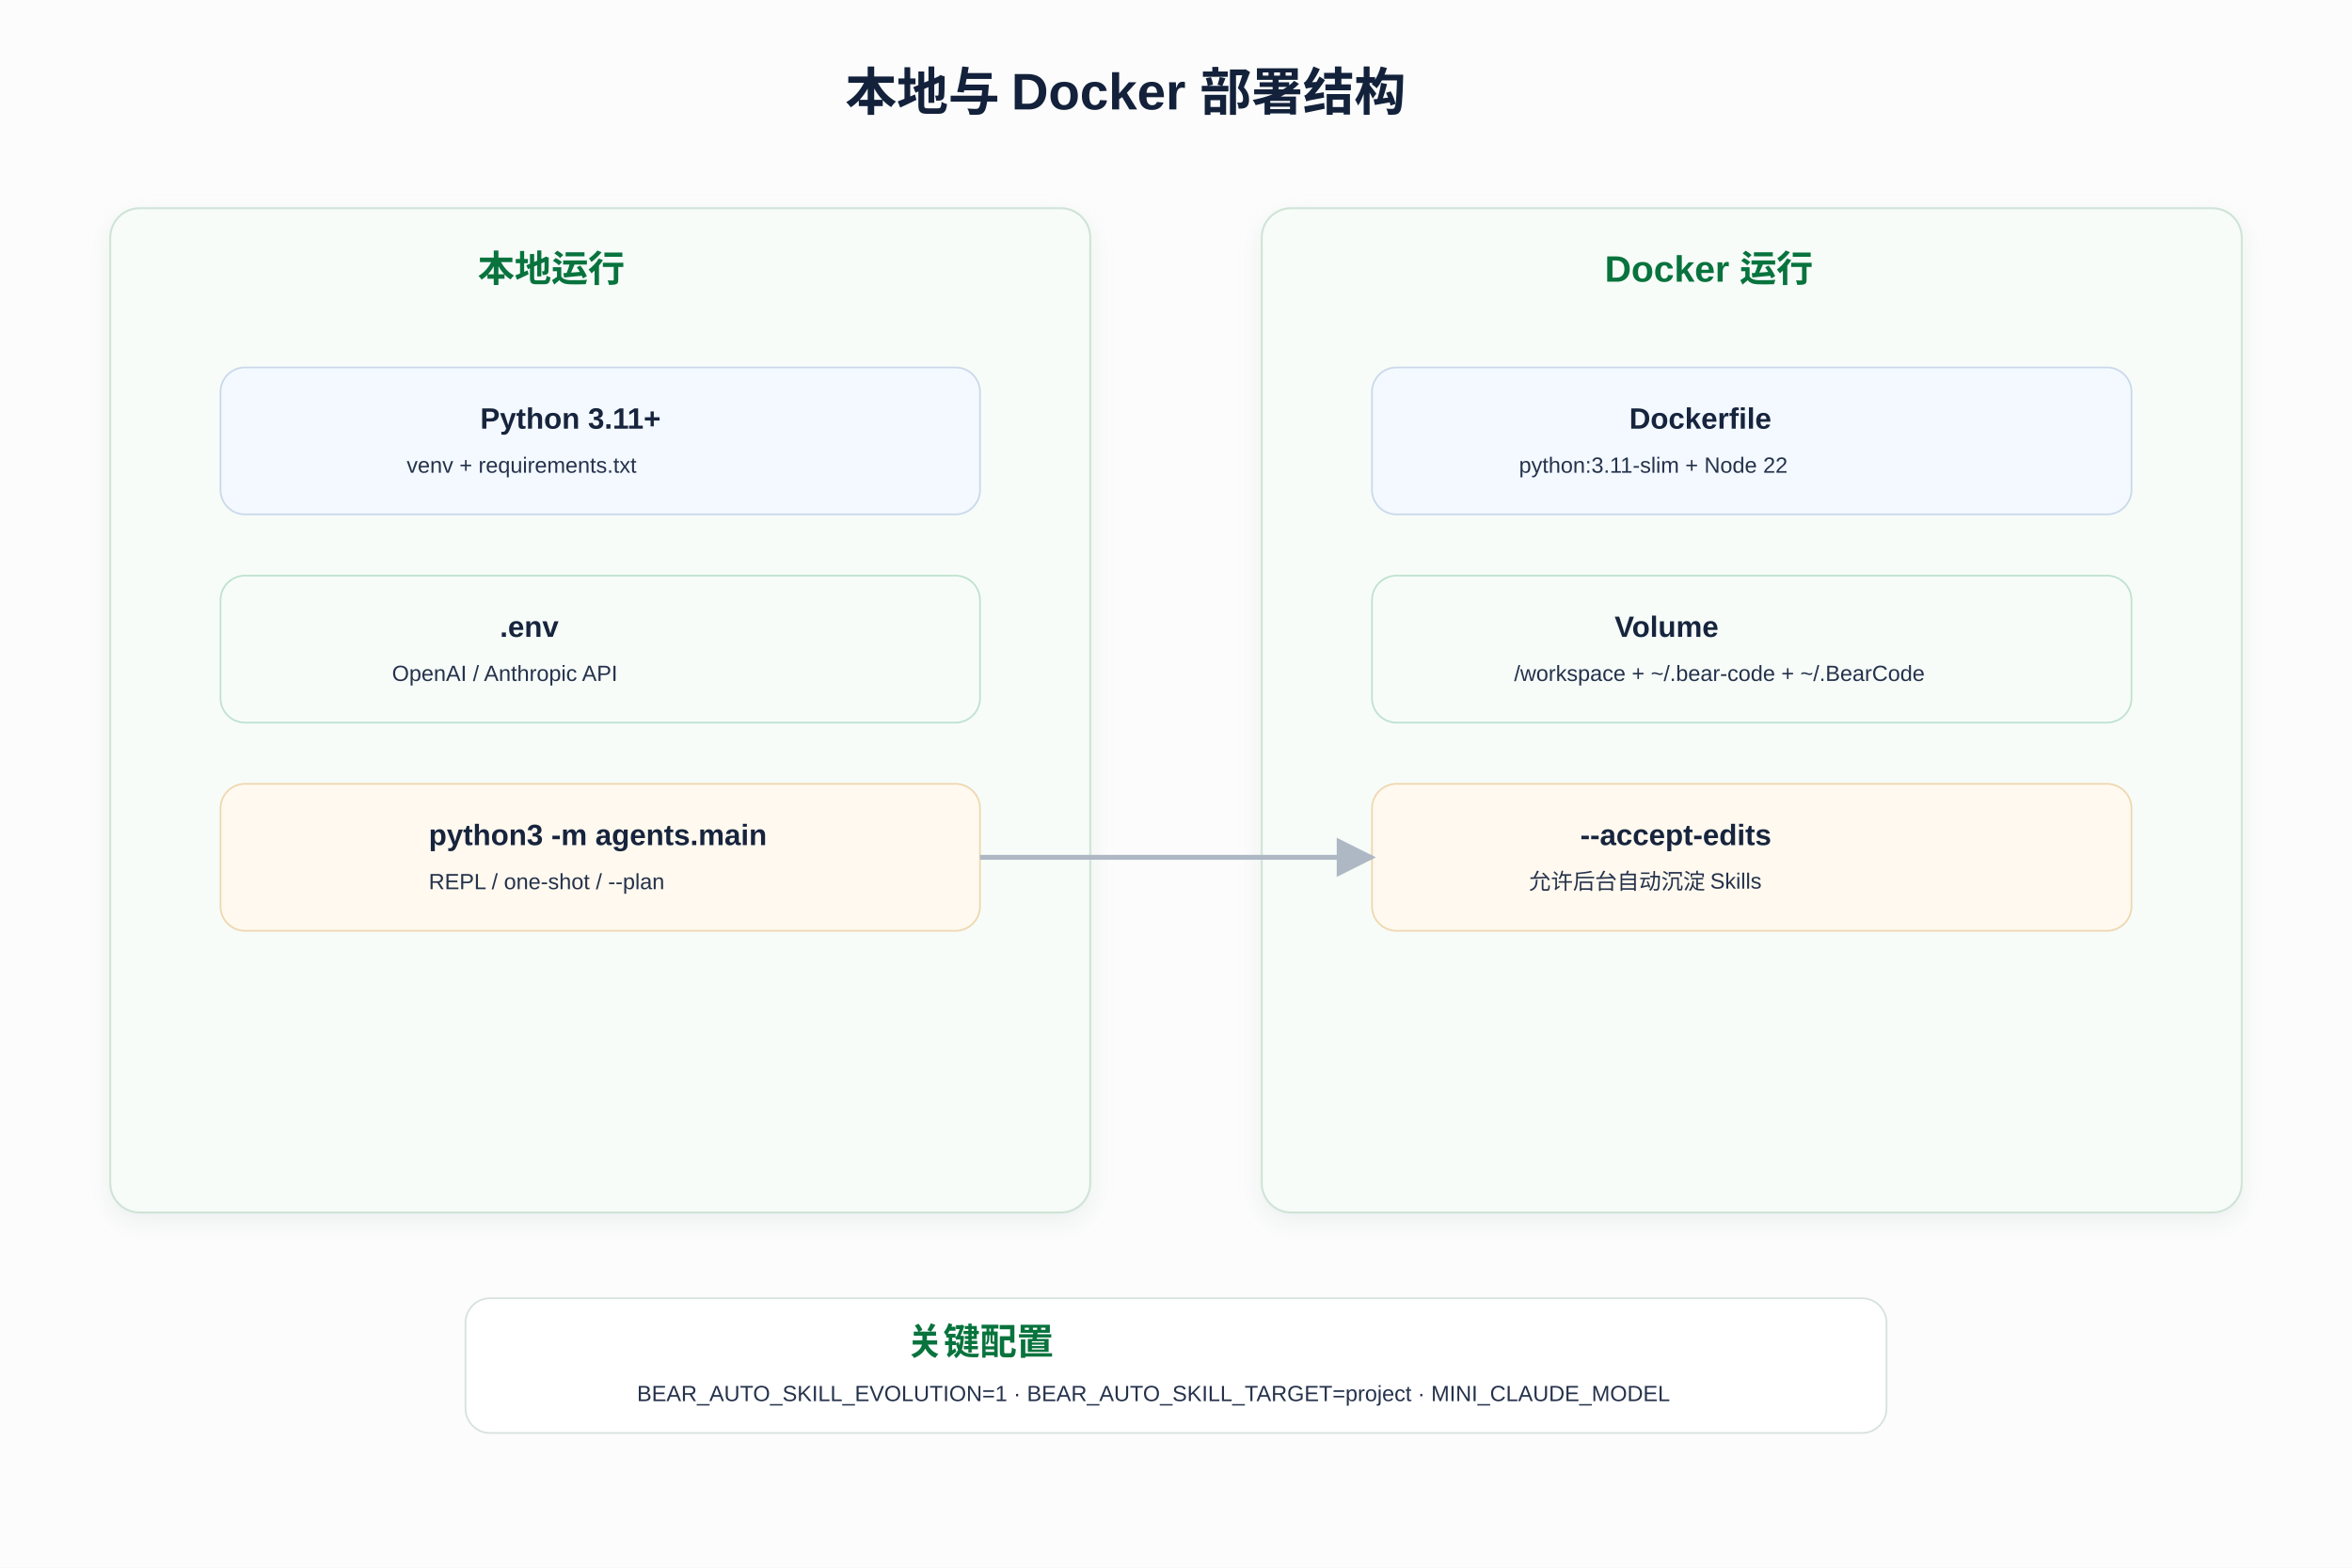
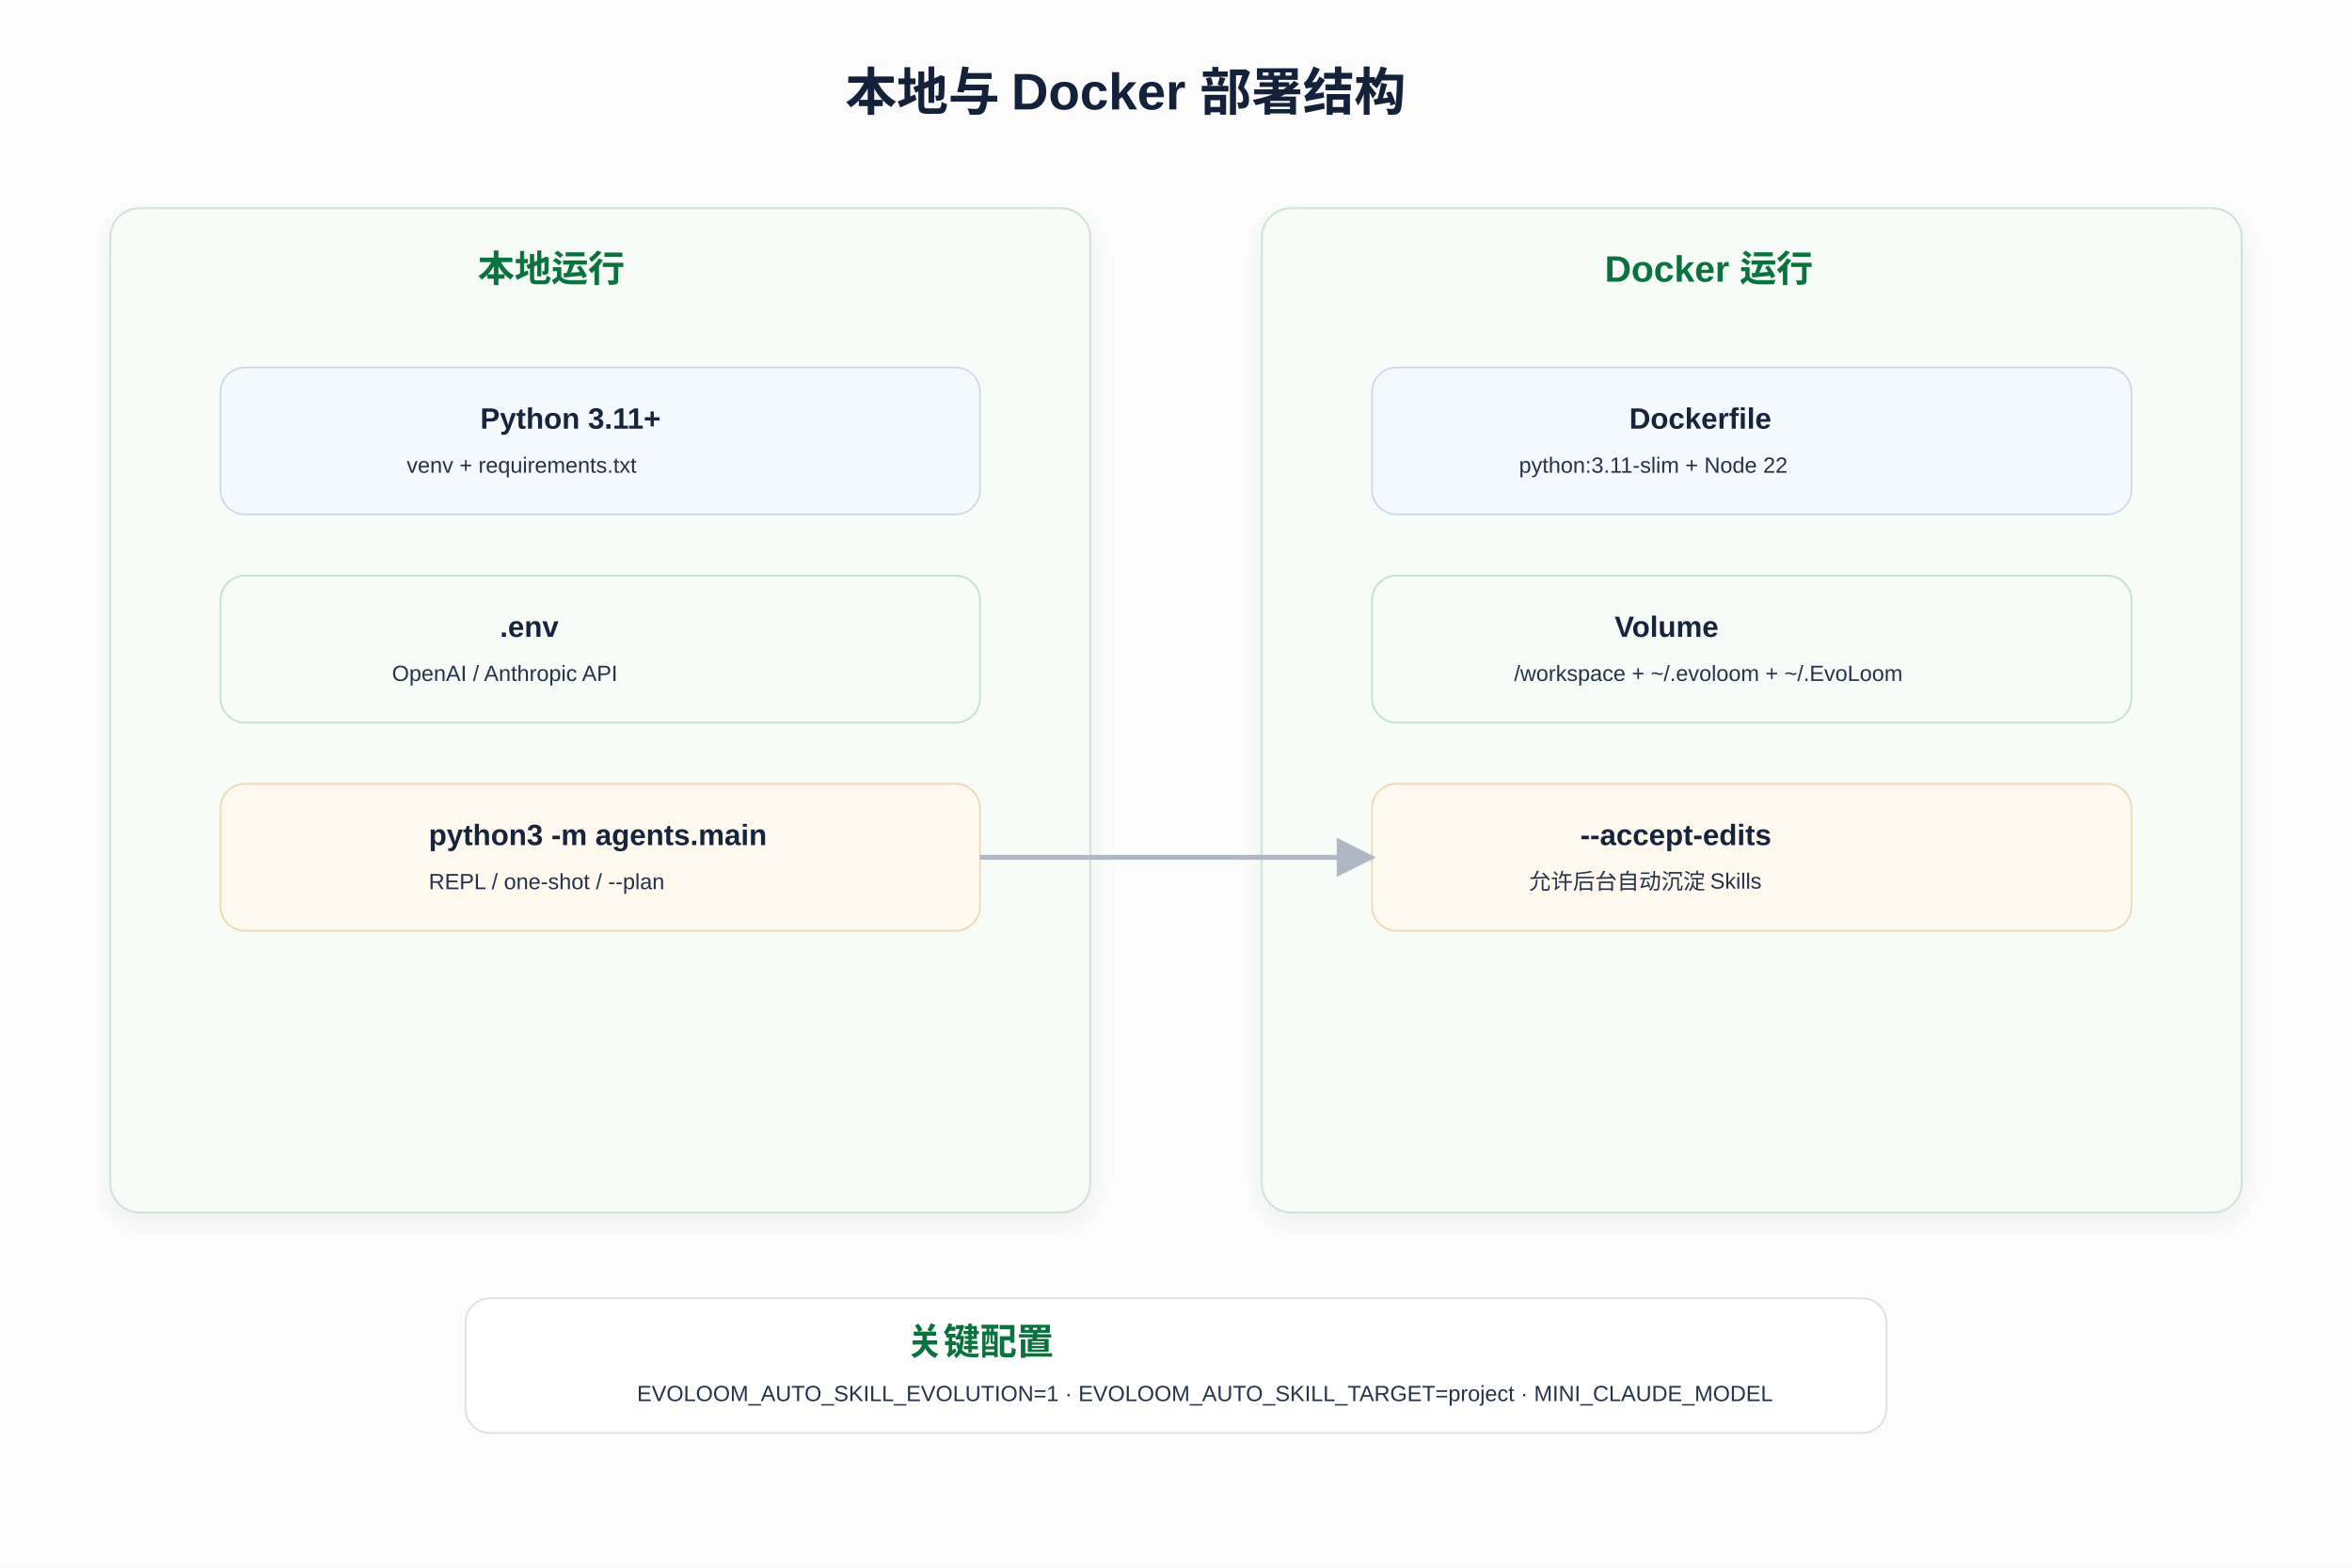
<svg xmlns="http://www.w3.org/2000/svg" width="1920" height="1280" viewBox="0 0 1920 1280">
  <defs>
    <style>.bg{fill:#fbfcfb}.panel{fill:#f7fcf9;stroke:#cfe3d7;stroke-width:1.6}.card{fill:#fff;stroke:#d7e1df;stroke-width:1.4}.blueCard{fill:#f3f9ff;stroke:#cad9e9}.greenCard{fill:#f7fcf9;stroke:#bfe2ce}.orangeCard{fill:#fff9ef;stroke:#efd7af}.title{font:800 42px "PingFang SC","Microsoft YaHei",Arial;fill:#13213b}.section{font:800 30px "PingFang SC","Microsoft YaHei",Arial;fill:#08733d}.label{font:800 24px "PingFang SC","Microsoft YaHei",Arial;fill:#17243d}.small{font:500 18px "PingFang SC","Microsoft YaHei",Arial;fill:#25324b}.line{stroke:#aeb8c4;stroke-width:4;fill:none;marker-end:url(#arrow)}.shadow{filter:url(#shadow)}</style>
    <filter id="shadow">
      <feDropShadow dx="0" dy="7" stdDeviation="9" flood-color="#d8e1df" flood-opacity=".42" />
    </filter>
    <marker id="arrow" viewBox="0 0 10 10" refX="9" refY="5" markerWidth="8" markerHeight="8" orient="auto">
      <path d="M0 0L10 5L0 10z" fill="#aeb8c4" />
    </marker>
  </defs>
  <rect class="bg" width="1920" height="1280" />
  <text class="title" x="690" y="90">本地与 Docker 部署结构</text>
  <rect class="panel shadow" x="90" y="170" width="800" height="820" rx="24" />
  <text class="section" x="390" y="230">本地运行</text>
  <rect class="card blueCard" x="180" y="300" width="620" height="120" rx="20" />
  <text class="label" x="392" y="350">Python 3.11+</text>
  <text class="small" x="332" y="386">venv + requirements.txt</text>
  <rect class="card greenCard" x="180" y="470" width="620" height="120" rx="20" />
  <text class="label" x="408" y="520">.env</text>
  <text class="small" x="320" y="556">OpenAI / Anthropic API</text>
  <rect class="card orangeCard" x="180" y="640" width="620" height="120" rx="20" />
  <text class="label" x="350" y="690">python3 -m agents.main</text>
  <text class="small" x="350" y="726">REPL / one-shot / --plan</text>
  <rect class="panel shadow" x="1030" y="170" width="800" height="820" rx="24" />
  <text class="section" x="1310" y="230">Docker 运行</text>
  <rect class="card blueCard" x="1120" y="300" width="620" height="120" rx="20" />
  <text class="label" x="1330" y="350">Dockerfile</text>
  <text class="small" x="1240" y="386">python:3.11-slim + Node 22</text>
  <rect class="card greenCard" x="1120" y="470" width="620" height="120" rx="20" />
  <text class="label" x="1318" y="520">Volume</text>
-   <text class="small" x="1236" y="556">/workspace + ~/.bear-code + ~/.BearCode</text>
+   <text class="small" x="1236" y="556">/workspace + ~/.evoloom + ~/.EvoLoom</text>
  <rect class="card orangeCard" x="1120" y="640" width="620" height="120" rx="20" />
  <text class="label" x="1290" y="690">--accept-edits</text>
  <text class="small" x="1248" y="726">允许后台自动沉淀 Skills</text>
  <path class="line" d="M800 700H1120" />
  <rect class="card" x="380" y="1060" width="1160" height="110" rx="20" />
  <text class="section" x="740" y="1106">关键配置</text>
-   <text class="small" x="520" y="1144">BEAR_AUTO_SKILL_EVOLUTION=1 · BEAR_AUTO_SKILL_TARGET=project · MINI_CLAUDE_MODEL</text>
+   <text class="small" x="520" y="1144">EVOLOOM_AUTO_SKILL_EVOLUTION=1 · EVOLOOM_AUTO_SKILL_TARGET=project · MINI_CLAUDE_MODEL</text>
</svg>
